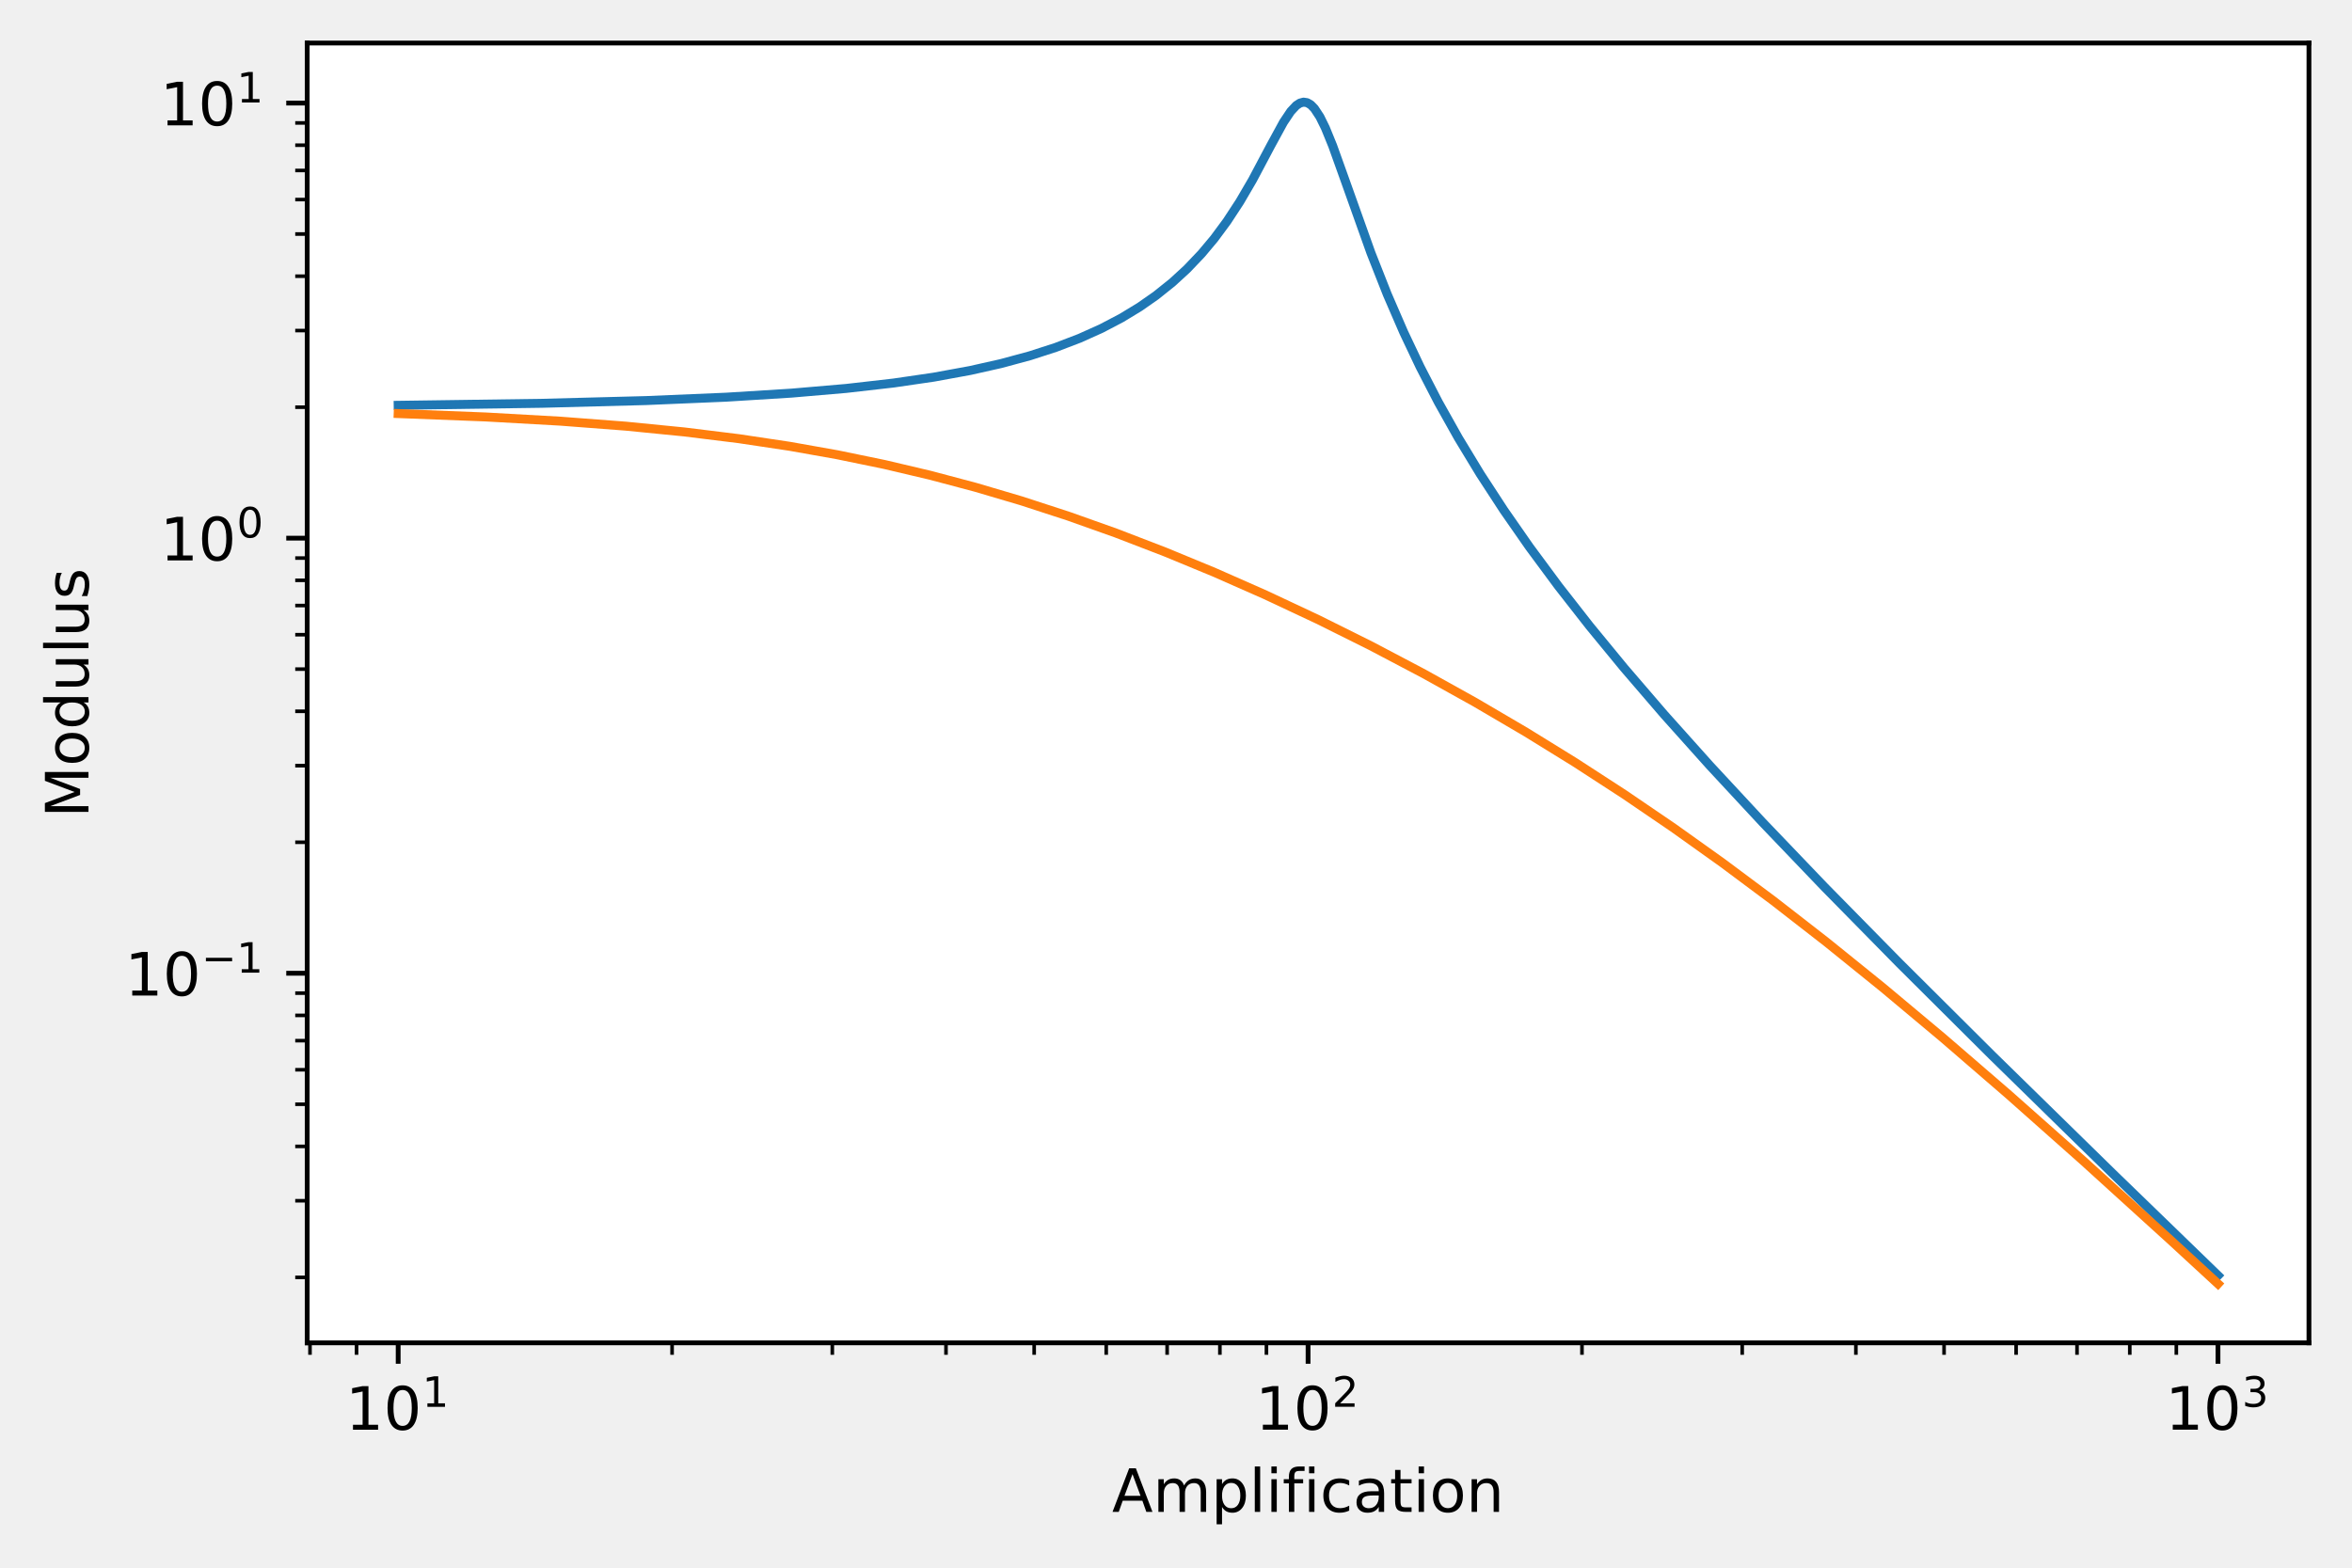
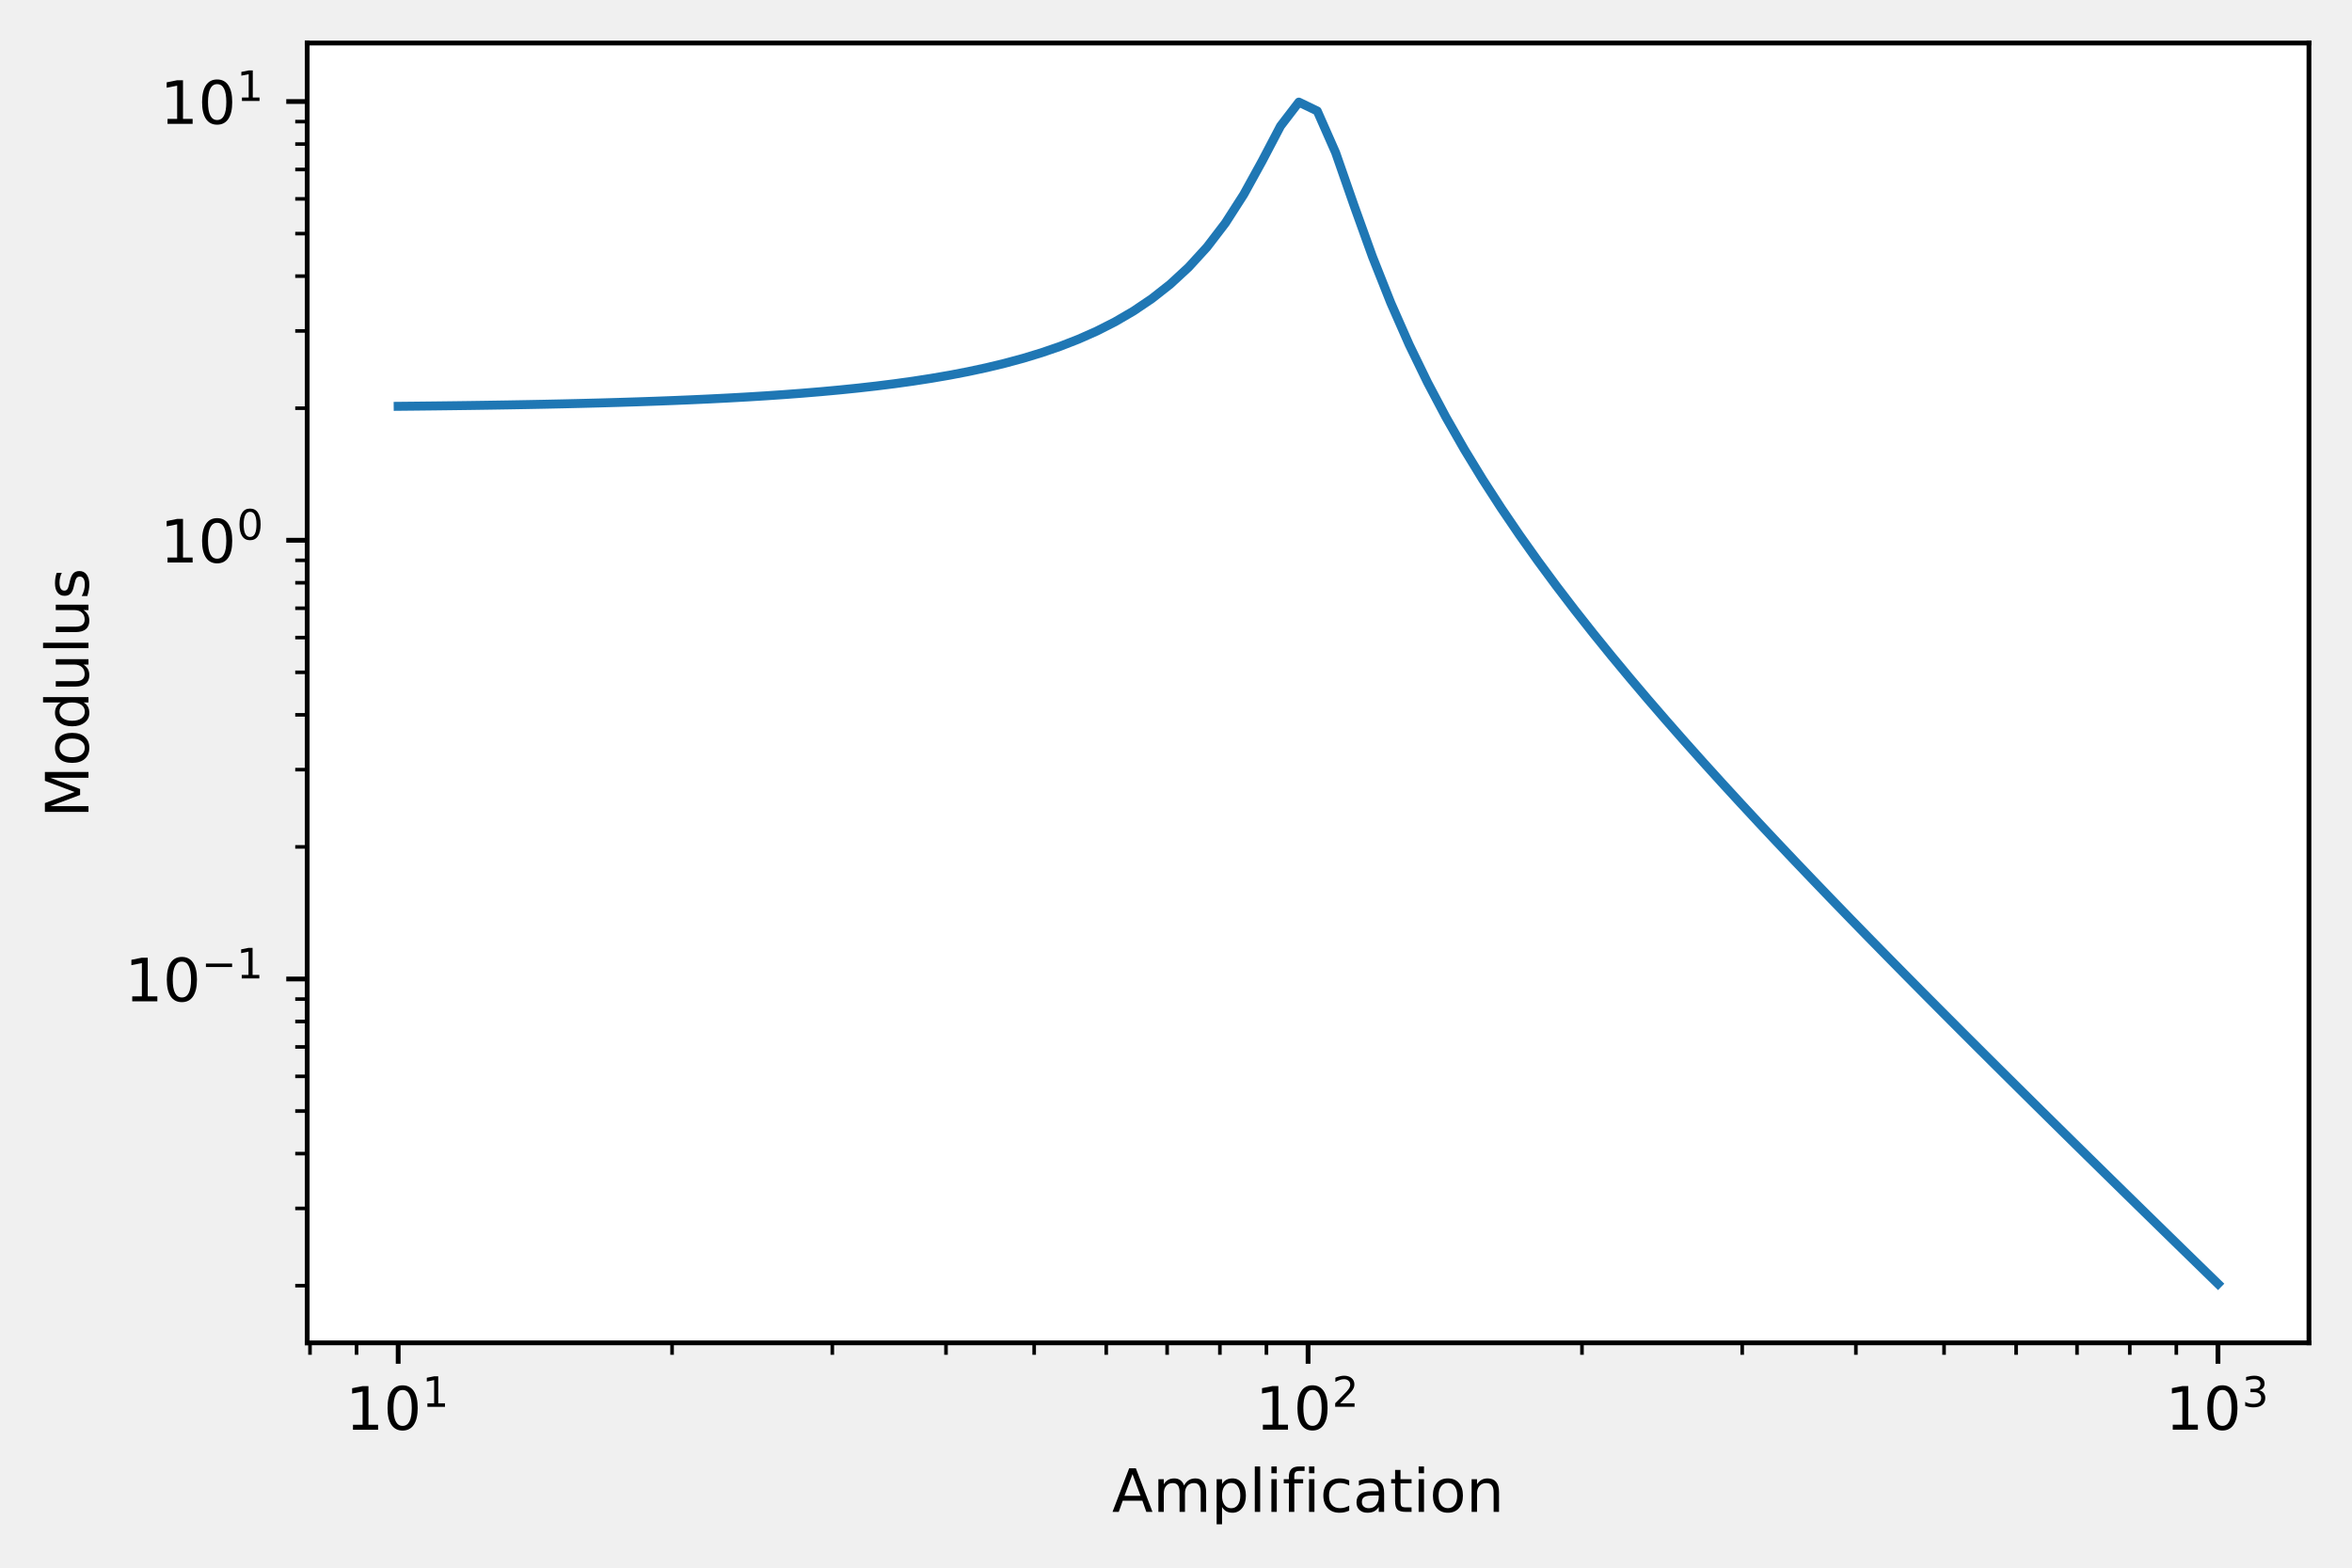
<svg xmlns="http://www.w3.org/2000/svg" xmlns:xlink="http://www.w3.org/1999/xlink" height="262.196pt" version="1.1" viewBox="0 0 393.378 262.196" width="393.378pt">
  <defs>
    <style type="text/css">*{stroke-linecap:butt;stroke-linejoin:round;}</style>
  </defs>
  <g id="figure_1">
    <g id="patch_1">
      <path d="M 0 262.196  L 393.378 262.196  L 393.378 0  L 0 0  z " style="fill:none;" />
    </g>
    <g id="axes_1">
      <g id="patch_2">
        <path d="M 51.378 224.64  L 386.178 224.64  L 386.178 7.2  L 51.378 7.2  z " style="fill:#ffffff;" />
      </g>
      <g id="matplotlib.axis_1">
        <g id="xtick_1">
          <g id="line2d_1">
            <defs>
-               <path d="M 0 0  L 0 3.5  " id="m5570b82ca1" style="stroke:#000000;stroke-width:0.8;" />
-             </defs>
-             <g>
-               <use style="stroke:#000000;stroke-width:0.8;" x="66.596" xlink:href="#m5570b82ca1" y="224.64" />
+               <path d="M 0 0  L 0 3.5  " id="mf38a022cbe" style="stroke:#000000;stroke-width:0.8;" />
+             </defs>
+             <g>
+               <use style="stroke:#000000;stroke-width:0.8;" x="66.596" xlink:href="#mf38a022cbe" y="224.64" />
            </g>
          </g>
          <g id="text_1">
            <g transform="translate(57.79631 239.2384)scale(0.1 -0.1)">
              <defs>
                <path d="M 12.406 8.297  L 28.516 8.297  L 28.516 63.922  L 10.984 60.406  L 10.984 69.391  L 28.422 72.906  L 38.281 72.906  L 38.281 8.297  L 54.391 8.297  L 54.391 0  L 12.406 0  z " id="DejaVuSans-49" />
                <path d="M 31.781 66.406  Q 24.172 66.406 20.328 58.906  Q 16.5 51.422 16.5 36.375  Q 16.5 21.391 20.328 13.891  Q 24.172 6.391 31.781 6.391  Q 39.453 6.391 43.281 13.891  Q 47.125 21.391 47.125 36.375  Q 47.125 51.422 43.281 58.906  Q 39.453 66.406 31.781 66.406  z M 31.781 74.219  Q 44.047 74.219 50.516 64.516  Q 56.984 54.828 56.984 36.375  Q 56.984 17.969 50.516 8.266  Q 44.047 -1.422 31.781 -1.422  Q 19.531 -1.422 13.062 8.266  Q 6.594 17.969 6.594 36.375  Q 6.594 54.828 13.062 64.516  Q 19.531 74.219 31.781 74.219  z " id="DejaVuSans-48" />
              </defs>
              <use transform="translate(0 0.684375)" xlink:href="#DejaVuSans-49" />
              <use transform="translate(63.62305 0.684375)" xlink:href="#DejaVuSans-48" />
              <use transform="translate(128.2031 38.96563)scale(0.7)" xlink:href="#DejaVuSans-49" />
            </g>
          </g>
        </g>
        <g id="xtick_2">
          <g id="line2d_2">
            <g>
-               <use style="stroke:#000000;stroke-width:0.8;" x="218.778" xlink:href="#m5570b82ca1" y="224.64" />
+               <use style="stroke:#000000;stroke-width:0.8;" x="218.778" xlink:href="#mf38a022cbe" y="224.64" />
            </g>
          </g>
          <g id="text_2">
            <g transform="translate(209.9781 239.2384)scale(0.1 -0.1)">
              <defs>
                <path d="M 19.188 8.297  L 53.609 8.297  L 53.609 0  L 7.328 0  L 7.328 8.297  Q 12.938 14.109 22.625 23.891  Q 32.328 33.688 34.812 36.531  Q 39.547 41.844 41.422 45.531  Q 43.312 49.219 43.312 52.781  Q 43.312 58.594 39.234 62.25  Q 35.156 65.922 28.609 65.922  Q 23.969 65.922 18.812 64.312  Q 13.672 62.703 7.812 59.422  L 7.812 69.391  Q 13.766 71.781 18.938 73  Q 24.125 74.219 28.422 74.219  Q 39.75 74.219 46.484 68.547  Q 53.219 62.891 53.219 53.422  Q 53.219 48.922 51.531 44.891  Q 49.859 40.875 45.406 35.406  Q 44.188 33.984 37.641 27.219  Q 31.109 20.453 19.188 8.297  z " id="DejaVuSans-50" />
              </defs>
              <use transform="translate(0 0.765625)" xlink:href="#DejaVuSans-49" />
              <use transform="translate(63.62305 0.765625)" xlink:href="#DejaVuSans-48" />
              <use transform="translate(128.2031 39.04688)scale(0.7)" xlink:href="#DejaVuSans-50" />
            </g>
          </g>
        </g>
        <g id="xtick_3">
          <g id="line2d_3">
            <g>
-               <use style="stroke:#000000;stroke-width:0.8;" x="370.96" xlink:href="#m5570b82ca1" y="224.64" />
+               <use style="stroke:#000000;stroke-width:0.8;" x="370.96" xlink:href="#mf38a022cbe" y="224.64" />
            </g>
          </g>
          <g id="text_3">
            <g transform="translate(362.1599 239.2384)scale(0.1 -0.1)">
              <defs>
                <path d="M 40.578 39.312  Q 47.656 37.797 51.625 33  Q 55.609 28.219 55.609 21.188  Q 55.609 10.406 48.188 4.484  Q 40.766 -1.422 27.094 -1.422  Q 22.516 -1.422 17.656 -0.516  Q 12.797 0.391 7.625 2.203  L 7.625 11.719  Q 11.719 9.328 16.594 8.109  Q 21.484 6.891 26.812 6.891  Q 36.078 6.891 40.938 10.547  Q 45.797 14.203 45.797 21.188  Q 45.797 27.641 41.281 31.266  Q 36.766 34.906 28.719 34.906  L 20.219 34.906  L 20.219 43.016  L 29.109 43.016  Q 36.375 43.016 40.234 45.922  Q 44.094 48.828 44.094 54.297  Q 44.094 59.906 40.109 62.906  Q 36.141 65.922 28.719 65.922  Q 24.656 65.922 20.016 65.031  Q 15.375 64.156 9.812 62.312  L 9.812 71.094  Q 15.438 72.656 20.344 73.438  Q 25.25 74.219 29.594 74.219  Q 40.828 74.219 47.359 69.109  Q 53.906 64.016 53.906 55.328  Q 53.906 49.266 50.438 45.094  Q 46.969 40.922 40.578 39.312  z " id="DejaVuSans-51" />
              </defs>
              <use transform="translate(0 0.765625)" xlink:href="#DejaVuSans-49" />
              <use transform="translate(63.62305 0.765625)" xlink:href="#DejaVuSans-48" />
              <use transform="translate(128.2031 39.04688)scale(0.7)" xlink:href="#DejaVuSans-51" />
            </g>
          </g>
        </g>
        <g id="xtick_4">
          <g id="line2d_4">
            <defs>
-               <path d="M 0 0  L 0 2  " id="mfae03a191a" style="stroke:#000000;stroke-width:0.6;" />
-             </defs>
-             <g>
-               <use style="stroke:#000000;stroke-width:0.6;" x="51.848" xlink:href="#mfae03a191a" y="224.64" />
+               <path d="M 0 0  L 0 2  " id="m86e456c8db" style="stroke:#000000;stroke-width:0.6;" />
+             </defs>
+             <g>
+               <use style="stroke:#000000;stroke-width:0.6;" x="51.848" xlink:href="#m86e456c8db" y="224.64" />
            </g>
          </g>
        </g>
        <g id="xtick_5">
          <g id="line2d_5">
            <g>
-               <use style="stroke:#000000;stroke-width:0.6;" x="59.633" xlink:href="#mfae03a191a" y="224.64" />
+               <use style="stroke:#000000;stroke-width:0.6;" x="59.633" xlink:href="#m86e456c8db" y="224.64" />
            </g>
          </g>
        </g>
        <g id="xtick_6">
          <g id="line2d_6">
            <g>
-               <use style="stroke:#000000;stroke-width:0.6;" x="112.408" xlink:href="#mfae03a191a" y="224.64" />
+               <use style="stroke:#000000;stroke-width:0.6;" x="112.408" xlink:href="#m86e456c8db" y="224.64" />
            </g>
          </g>
        </g>
        <g id="xtick_7">
          <g id="line2d_7">
            <g>
-               <use style="stroke:#000000;stroke-width:0.6;" x="139.205" xlink:href="#mfae03a191a" y="224.64" />
+               <use style="stroke:#000000;stroke-width:0.6;" x="139.205" xlink:href="#m86e456c8db" y="224.64" />
            </g>
          </g>
        </g>
        <g id="xtick_8">
          <g id="line2d_8">
            <g>
-               <use style="stroke:#000000;stroke-width:0.6;" x="158.219" xlink:href="#mfae03a191a" y="224.64" />
+               <use style="stroke:#000000;stroke-width:0.6;" x="158.219" xlink:href="#m86e456c8db" y="224.64" />
            </g>
          </g>
        </g>
        <g id="xtick_9">
          <g id="line2d_9">
            <g>
-               <use style="stroke:#000000;stroke-width:0.6;" x="172.967" xlink:href="#mfae03a191a" y="224.64" />
+               <use style="stroke:#000000;stroke-width:0.6;" x="172.967" xlink:href="#m86e456c8db" y="224.64" />
            </g>
          </g>
        </g>
        <g id="xtick_10">
          <g id="line2d_10">
            <g>
-               <use style="stroke:#000000;stroke-width:0.6;" x="185.017" xlink:href="#mfae03a191a" y="224.64" />
+               <use style="stroke:#000000;stroke-width:0.6;" x="185.017" xlink:href="#m86e456c8db" y="224.64" />
            </g>
          </g>
        </g>
        <g id="xtick_11">
          <g id="line2d_11">
            <g>
-               <use style="stroke:#000000;stroke-width:0.6;" x="195.205" xlink:href="#mfae03a191a" y="224.64" />
+               <use style="stroke:#000000;stroke-width:0.6;" x="195.205" xlink:href="#m86e456c8db" y="224.64" />
            </g>
          </g>
        </g>
        <g id="xtick_12">
          <g id="line2d_12">
            <g>
-               <use style="stroke:#000000;stroke-width:0.6;" x="204.03" xlink:href="#mfae03a191a" y="224.64" />
+               <use style="stroke:#000000;stroke-width:0.6;" x="204.03" xlink:href="#m86e456c8db" y="224.64" />
            </g>
          </g>
        </g>
        <g id="xtick_13">
          <g id="line2d_13">
            <g>
-               <use style="stroke:#000000;stroke-width:0.6;" x="211.815" xlink:href="#mfae03a191a" y="224.64" />
+               <use style="stroke:#000000;stroke-width:0.6;" x="211.815" xlink:href="#m86e456c8db" y="224.64" />
            </g>
          </g>
        </g>
        <g id="xtick_14">
          <g id="line2d_14">
            <g>
-               <use style="stroke:#000000;stroke-width:0.6;" x="264.589" xlink:href="#mfae03a191a" y="224.64" />
+               <use style="stroke:#000000;stroke-width:0.6;" x="264.589" xlink:href="#m86e456c8db" y="224.64" />
            </g>
          </g>
        </g>
        <g id="xtick_15">
          <g id="line2d_15">
            <g>
-               <use style="stroke:#000000;stroke-width:0.6;" x="291.387" xlink:href="#mfae03a191a" y="224.64" />
+               <use style="stroke:#000000;stroke-width:0.6;" x="291.387" xlink:href="#m86e456c8db" y="224.64" />
            </g>
          </g>
        </g>
        <g id="xtick_16">
          <g id="line2d_16">
            <g>
-               <use style="stroke:#000000;stroke-width:0.6;" x="310.401" xlink:href="#mfae03a191a" y="224.64" />
+               <use style="stroke:#000000;stroke-width:0.6;" x="310.401" xlink:href="#m86e456c8db" y="224.64" />
            </g>
          </g>
        </g>
        <g id="xtick_17">
          <g id="line2d_17">
            <g>
-               <use style="stroke:#000000;stroke-width:0.6;" x="325.149" xlink:href="#mfae03a191a" y="224.64" />
+               <use style="stroke:#000000;stroke-width:0.6;" x="325.149" xlink:href="#m86e456c8db" y="224.64" />
            </g>
          </g>
        </g>
        <g id="xtick_18">
          <g id="line2d_18">
            <g>
-               <use style="stroke:#000000;stroke-width:0.6;" x="337.199" xlink:href="#mfae03a191a" y="224.64" />
+               <use style="stroke:#000000;stroke-width:0.6;" x="337.199" xlink:href="#m86e456c8db" y="224.64" />
            </g>
          </g>
        </g>
        <g id="xtick_19">
          <g id="line2d_19">
            <g>
-               <use style="stroke:#000000;stroke-width:0.6;" x="347.387" xlink:href="#mfae03a191a" y="224.64" />
+               <use style="stroke:#000000;stroke-width:0.6;" x="347.387" xlink:href="#m86e456c8db" y="224.64" />
            </g>
          </g>
        </g>
        <g id="xtick_20">
          <g id="line2d_20">
            <g>
-               <use style="stroke:#000000;stroke-width:0.6;" x="356.212" xlink:href="#mfae03a191a" y="224.64" />
+               <use style="stroke:#000000;stroke-width:0.6;" x="356.212" xlink:href="#m86e456c8db" y="224.64" />
            </g>
          </g>
        </g>
        <g id="xtick_21">
          <g id="line2d_21">
            <g>
-               <use style="stroke:#000000;stroke-width:0.6;" x="363.996" xlink:href="#mfae03a191a" y="224.64" />
+               <use style="stroke:#000000;stroke-width:0.6;" x="363.996" xlink:href="#m86e456c8db" y="224.64" />
            </g>
          </g>
        </g>
        <g id="text_4">
          <g transform="translate(185.9953 252.9166)scale(0.1 -0.1)">
            <defs>
              <path d="M 34.188 63.188  L 20.797 26.906  L 47.609 26.906  z M 28.609 72.906  L 39.797 72.906  L 67.578 0  L 57.328 0  L 50.688 18.703  L 17.828 18.703  L 11.188 0  L 0.781 0  z " id="DejaVuSans-65" />
              <path d="M 52 44.188  Q 55.375 50.25 60.062 53.125  Q 64.75 56 71.094 56  Q 79.641 56 84.281 50.016  Q 88.922 44.047 88.922 33.016  L 88.922 0  L 79.891 0  L 79.891 32.719  Q 79.891 40.578 77.094 44.375  Q 74.312 48.188 68.609 48.188  Q 61.625 48.188 57.562 43.547  Q 53.516 38.922 53.516 30.906  L 53.516 0  L 44.484 0  L 44.484 32.719  Q 44.484 40.625 41.703 44.406  Q 38.922 48.188 33.109 48.188  Q 26.219 48.188 22.156 43.531  Q 18.109 38.875 18.109 30.906  L 18.109 0  L 9.078 0  L 9.078 54.688  L 18.109 54.688  L 18.109 46.188  Q 21.188 51.219 25.484 53.609  Q 29.781 56 35.688 56  Q 41.656 56 45.828 52.969  Q 50 49.953 52 44.188  z " id="DejaVuSans-109" />
              <path d="M 18.109 8.203  L 18.109 -20.797  L 9.078 -20.797  L 9.078 54.688  L 18.109 54.688  L 18.109 46.391  Q 20.953 51.266 25.266 53.625  Q 29.594 56 35.594 56  Q 45.562 56 51.781 48.094  Q 58.016 40.188 58.016 27.297  Q 58.016 14.406 51.781 6.484  Q 45.562 -1.422 35.594 -1.422  Q 29.594 -1.422 25.266 0.953  Q 20.953 3.328 18.109 8.203  z M 48.688 27.297  Q 48.688 37.203 44.609 42.844  Q 40.531 48.484 33.406 48.484  Q 26.266 48.484 22.188 42.844  Q 18.109 37.203 18.109 27.297  Q 18.109 17.391 22.188 11.75  Q 26.266 6.109 33.406 6.109  Q 40.531 6.109 44.609 11.75  Q 48.688 17.391 48.688 27.297  z " id="DejaVuSans-112" />
              <path d="M 9.422 75.984  L 18.406 75.984  L 18.406 0  L 9.422 0  z " id="DejaVuSans-108" />
              <path d="M 9.422 54.688  L 18.406 54.688  L 18.406 0  L 9.422 0  z M 9.422 75.984  L 18.406 75.984  L 18.406 64.594  L 9.422 64.594  z " id="DejaVuSans-105" />
              <path d="M 37.109 75.984  L 37.109 68.5  L 28.516 68.5  Q 23.688 68.5 21.797 66.547  Q 19.922 64.594 19.922 59.516  L 19.922 54.688  L 34.719 54.688  L 34.719 47.703  L 19.922 47.703  L 19.922 0  L 10.891 0  L 10.891 47.703  L 2.297 47.703  L 2.297 54.688  L 10.891 54.688  L 10.891 58.5  Q 10.891 67.625 15.141 71.797  Q 19.391 75.984 28.609 75.984  z " id="DejaVuSans-102" />
              <path d="M 48.781 52.594  L 48.781 44.188  Q 44.969 46.297 41.141 47.344  Q 37.312 48.391 33.406 48.391  Q 24.656 48.391 19.812 42.844  Q 14.984 37.312 14.984 27.297  Q 14.984 17.281 19.812 11.734  Q 24.656 6.203 33.406 6.203  Q 37.312 6.203 41.141 7.25  Q 44.969 8.297 48.781 10.406  L 48.781 2.094  Q 45.016 0.344 40.984 -0.531  Q 36.969 -1.422 32.422 -1.422  Q 20.062 -1.422 12.781 6.344  Q 5.516 14.109 5.516 27.297  Q 5.516 40.672 12.859 48.328  Q 20.219 56 33.016 56  Q 37.156 56 41.109 55.141  Q 45.062 54.297 48.781 52.594  z " id="DejaVuSans-99" />
              <path d="M 34.281 27.484  Q 23.391 27.484 19.188 25  Q 14.984 22.516 14.984 16.5  Q 14.984 11.719 18.141 8.906  Q 21.297 6.109 26.703 6.109  Q 34.188 6.109 38.703 11.406  Q 43.219 16.703 43.219 25.484  L 43.219 27.484  z M 52.203 31.203  L 52.203 0  L 43.219 0  L 43.219 8.297  Q 40.141 3.328 35.547 0.953  Q 30.953 -1.422 24.312 -1.422  Q 15.922 -1.422 10.953 3.297  Q 6 8.016 6 15.922  Q 6 25.141 12.172 29.828  Q 18.359 34.516 30.609 34.516  L 43.219 34.516  L 43.219 35.406  Q 43.219 41.609 39.141 45  Q 35.062 48.391 27.688 48.391  Q 23 48.391 18.547 47.266  Q 14.109 46.141 10.016 43.891  L 10.016 52.203  Q 14.938 54.109 19.578 55.047  Q 24.219 56 28.609 56  Q 40.484 56 46.344 49.844  Q 52.203 43.703 52.203 31.203  z " id="DejaVuSans-97" />
              <path d="M 18.312 70.219  L 18.312 54.688  L 36.812 54.688  L 36.812 47.703  L 18.312 47.703  L 18.312 18.016  Q 18.312 11.328 20.141 9.422  Q 21.969 7.516 27.594 7.516  L 36.812 7.516  L 36.812 0  L 27.594 0  Q 17.188 0 13.234 3.875  Q 9.281 7.766 9.281 18.016  L 9.281 47.703  L 2.688 47.703  L 2.688 54.688  L 9.281 54.688  L 9.281 70.219  z " id="DejaVuSans-116" />
              <path d="M 30.609 48.391  Q 23.391 48.391 19.188 42.75  Q 14.984 37.109 14.984 27.297  Q 14.984 17.484 19.156 11.844  Q 23.344 6.203 30.609 6.203  Q 37.797 6.203 41.984 11.859  Q 46.188 17.531 46.188 27.297  Q 46.188 37.016 41.984 42.703  Q 37.797 48.391 30.609 48.391  z M 30.609 56  Q 42.328 56 49.016 48.375  Q 55.719 40.766 55.719 27.297  Q 55.719 13.875 49.016 6.219  Q 42.328 -1.422 30.609 -1.422  Q 18.844 -1.422 12.172 6.219  Q 5.516 13.875 5.516 27.297  Q 5.516 40.766 12.172 48.375  Q 18.844 56 30.609 56  z " id="DejaVuSans-111" />
              <path d="M 54.891 33.016  L 54.891 0  L 45.906 0  L 45.906 32.719  Q 45.906 40.484 42.875 44.328  Q 39.844 48.188 33.797 48.188  Q 26.516 48.188 22.312 43.547  Q 18.109 38.922 18.109 30.906  L 18.109 0  L 9.078 0  L 9.078 54.688  L 18.109 54.688  L 18.109 46.188  Q 21.344 51.125 25.703 53.562  Q 30.078 56 35.797 56  Q 45.219 56 50.047 50.172  Q 54.891 44.344 54.891 33.016  z " id="DejaVuSans-110" />
            </defs>
            <use xlink:href="#DejaVuSans-65" />
            <use x="68.408" xlink:href="#DejaVuSans-109" />
            <use x="165.82" xlink:href="#DejaVuSans-112" />
            <use x="229.297" xlink:href="#DejaVuSans-108" />
            <use x="257.08" xlink:href="#DejaVuSans-105" />
            <use x="284.863" xlink:href="#DejaVuSans-102" />
            <use x="320.068" xlink:href="#DejaVuSans-105" />
            <use x="347.852" xlink:href="#DejaVuSans-99" />
            <use x="402.832" xlink:href="#DejaVuSans-97" />
            <use x="464.111" xlink:href="#DejaVuSans-116" />
            <use x="503.32" xlink:href="#DejaVuSans-105" />
            <use x="531.104" xlink:href="#DejaVuSans-111" />
            <use x="592.285" xlink:href="#DejaVuSans-110" />
          </g>
        </g>
      </g>
      <g id="matplotlib.axis_2">
        <g id="ytick_1">
          <g id="line2d_22">
            <defs>
-               <path d="M 0 0  L -3.5 0  " id="m2e43bd94ea" style="stroke:#000000;stroke-width:0.8;" />
-             </defs>
-             <g>
-               <use style="stroke:#000000;stroke-width:0.8;" x="51.378" xlink:href="#m2e43bd94ea" y="162.811" />
+               <path d="M 0 0  L -3.5 0  " id="m01571f3b37" style="stroke:#000000;stroke-width:0.8;" />
+             </defs>
+             <g>
+               <use style="stroke:#000000;stroke-width:0.8;" x="51.378" xlink:href="#m01571f3b37" y="163.771" />
            </g>
          </g>
          <g id="text_5">
-             <g transform="translate(20.87813 166.6098)scale(0.1 -0.1)">
+             <g transform="translate(20.87813 167.5701)scale(0.1 -0.1)">
              <defs>
                <path d="M 10.594 35.5  L 73.188 35.5  L 73.188 27.203  L 10.594 27.203  z " id="DejaVuSans-8722" />
              </defs>
              <use transform="translate(0 0.684375)" xlink:href="#DejaVuSans-49" />
              <use transform="translate(63.62305 0.684375)" xlink:href="#DejaVuSans-48" />
              <use transform="translate(128.2031 38.96563)scale(0.7)" xlink:href="#DejaVuSans-8722" />
              <use transform="translate(186.8555 38.96563)scale(0.7)" xlink:href="#DejaVuSans-49" />
            </g>
          </g>
        </g>
        <g id="ytick_2">
          <g id="line2d_23">
            <g>
-               <use style="stroke:#000000;stroke-width:0.8;" x="51.378" xlink:href="#m2e43bd94ea" y="90.025" />
+               <use style="stroke:#000000;stroke-width:0.8;" x="51.378" xlink:href="#m01571f3b37" y="90.378" />
            </g>
          </g>
          <g id="text_6">
-             <g transform="translate(26.77812 93.8242)scale(0.1 -0.1)">
+             <g transform="translate(26.77812 94.17724)scale(0.1 -0.1)">
              <use transform="translate(0 0.765625)" xlink:href="#DejaVuSans-49" />
              <use transform="translate(63.62305 0.765625)" xlink:href="#DejaVuSans-48" />
              <use transform="translate(128.2031 39.04688)scale(0.7)" xlink:href="#DejaVuSans-48" />
            </g>
          </g>
        </g>
        <g id="ytick_3">
          <g id="line2d_24">
            <g>
-               <use style="stroke:#000000;stroke-width:0.8;" x="51.378" xlink:href="#m2e43bd94ea" y="17.239" />
+               <use style="stroke:#000000;stroke-width:0.8;" x="51.378" xlink:href="#m01571f3b37" y="16.985" />
            </g>
          </g>
          <g id="text_7">
-             <g transform="translate(26.77812 21.03861)scale(0.1 -0.1)">
+             <g transform="translate(26.77812 20.78444)scale(0.1 -0.1)">
              <use transform="translate(0 0.684375)" xlink:href="#DejaVuSans-49" />
              <use transform="translate(63.62305 0.684375)" xlink:href="#DejaVuSans-48" />
              <use transform="translate(128.2031 38.96563)scale(0.7)" xlink:href="#DejaVuSans-49" />
            </g>
          </g>
        </g>
        <g id="ytick_4">
          <g id="line2d_25">
            <defs>
-               <path d="M 0 0  L -2 0  " id="m926d585542" style="stroke:#000000;stroke-width:0.6;" />
-             </defs>
-             <g>
-               <use style="stroke:#000000;stroke-width:0.6;" x="51.378" xlink:href="#m926d585542" y="213.686" />
+               <path d="M 0 0  L -2 0  " id="m331351cf82" style="stroke:#000000;stroke-width:0.6;" />
+             </defs>
+             <g>
+               <use style="stroke:#000000;stroke-width:0.6;" x="51.378" xlink:href="#m331351cf82" y="215.07" />
            </g>
          </g>
        </g>
        <g id="ytick_5">
          <g id="line2d_26">
            <g>
-               <use style="stroke:#000000;stroke-width:0.6;" x="51.378" xlink:href="#m926d585542" y="200.869" />
+               <use style="stroke:#000000;stroke-width:0.6;" x="51.378" xlink:href="#m331351cf82" y="202.146" />
            </g>
          </g>
        </g>
        <g id="ytick_6">
          <g id="line2d_27">
            <g>
-               <use style="stroke:#000000;stroke-width:0.6;" x="51.378" xlink:href="#m926d585542" y="191.775" />
+               <use style="stroke:#000000;stroke-width:0.6;" x="51.378" xlink:href="#m331351cf82" y="192.977" />
            </g>
          </g>
        </g>
        <g id="ytick_7">
          <g id="line2d_28">
            <g>
-               <use style="stroke:#000000;stroke-width:0.6;" x="51.378" xlink:href="#m926d585542" y="184.721" />
+               <use style="stroke:#000000;stroke-width:0.6;" x="51.378" xlink:href="#m331351cf82" y="185.864" />
            </g>
          </g>
        </g>
        <g id="ytick_8">
          <g id="line2d_29">
            <g>
-               <use style="stroke:#000000;stroke-width:0.6;" x="51.378" xlink:href="#m926d585542" y="178.958" />
+               <use style="stroke:#000000;stroke-width:0.6;" x="51.378" xlink:href="#m331351cf82" y="180.053" />
            </g>
          </g>
        </g>
        <g id="ytick_9">
          <g id="line2d_30">
            <g>
-               <use style="stroke:#000000;stroke-width:0.6;" x="51.378" xlink:href="#m926d585542" y="174.085" />
+               <use style="stroke:#000000;stroke-width:0.6;" x="51.378" xlink:href="#m331351cf82" y="175.14" />
            </g>
          </g>
        </g>
        <g id="ytick_10">
          <g id="line2d_31">
            <g>
-               <use style="stroke:#000000;stroke-width:0.6;" x="51.378" xlink:href="#m926d585542" y="169.864" />
+               <use style="stroke:#000000;stroke-width:0.6;" x="51.378" xlink:href="#m331351cf82" y="170.883" />
            </g>
          </g>
        </g>
        <g id="ytick_11">
          <g id="line2d_32">
            <g>
-               <use style="stroke:#000000;stroke-width:0.6;" x="51.378" xlink:href="#m926d585542" y="166.141" />
+               <use style="stroke:#000000;stroke-width:0.6;" x="51.378" xlink:href="#m331351cf82" y="167.129" />
            </g>
          </g>
        </g>
        <g id="ytick_12">
          <g id="line2d_33">
            <g>
-               <use style="stroke:#000000;stroke-width:0.6;" x="51.378" xlink:href="#m926d585542" y="140.9" />
+               <use style="stroke:#000000;stroke-width:0.6;" x="51.378" xlink:href="#m331351cf82" y="141.677" />
            </g>
          </g>
        </g>
        <g id="ytick_13">
          <g id="line2d_34">
            <g>
-               <use style="stroke:#000000;stroke-width:0.6;" x="51.378" xlink:href="#m926d585542" y="128.083" />
+               <use style="stroke:#000000;stroke-width:0.6;" x="51.378" xlink:href="#m331351cf82" y="128.754" />
            </g>
          </g>
        </g>
        <g id="ytick_14">
          <g id="line2d_35">
            <g>
-               <use style="stroke:#000000;stroke-width:0.6;" x="51.378" xlink:href="#m926d585542" y="118.989" />
+               <use style="stroke:#000000;stroke-width:0.6;" x="51.378" xlink:href="#m331351cf82" y="119.584" />
            </g>
          </g>
        </g>
        <g id="ytick_15">
          <g id="line2d_36">
            <g>
-               <use style="stroke:#000000;stroke-width:0.6;" x="51.378" xlink:href="#m926d585542" y="111.936" />
+               <use style="stroke:#000000;stroke-width:0.6;" x="51.378" xlink:href="#m331351cf82" y="112.471" />
            </g>
          </g>
        </g>
        <g id="ytick_16">
          <g id="line2d_37">
            <g>
-               <use style="stroke:#000000;stroke-width:0.6;" x="51.378" xlink:href="#m926d585542" y="106.172" />
+               <use style="stroke:#000000;stroke-width:0.6;" x="51.378" xlink:href="#m331351cf82" y="106.66" />
            </g>
          </g>
        </g>
        <g id="ytick_17">
          <g id="line2d_38">
            <g>
-               <use style="stroke:#000000;stroke-width:0.6;" x="51.378" xlink:href="#m926d585542" y="101.3" />
+               <use style="stroke:#000000;stroke-width:0.6;" x="51.378" xlink:href="#m331351cf82" y="101.747" />
            </g>
          </g>
        </g>
        <g id="ytick_18">
          <g id="line2d_39">
            <g>
-               <use style="stroke:#000000;stroke-width:0.6;" x="51.378" xlink:href="#m926d585542" y="97.079" />
+               <use style="stroke:#000000;stroke-width:0.6;" x="51.378" xlink:href="#m331351cf82" y="97.491" />
            </g>
          </g>
        </g>
        <g id="ytick_19">
          <g id="line2d_40">
            <g>
-               <use style="stroke:#000000;stroke-width:0.6;" x="51.378" xlink:href="#m926d585542" y="93.355" />
+               <use style="stroke:#000000;stroke-width:0.6;" x="51.378" xlink:href="#m331351cf82" y="93.736" />
            </g>
          </g>
        </g>
        <g id="ytick_20">
          <g id="line2d_41">
            <g>
-               <use style="stroke:#000000;stroke-width:0.6;" x="51.378" xlink:href="#m926d585542" y="68.114" />
+               <use style="stroke:#000000;stroke-width:0.6;" x="51.378" xlink:href="#m331351cf82" y="68.285" />
            </g>
          </g>
        </g>
        <g id="ytick_21">
          <g id="line2d_42">
            <g>
-               <use style="stroke:#000000;stroke-width:0.6;" x="51.378" xlink:href="#m926d585542" y="55.297" />
+               <use style="stroke:#000000;stroke-width:0.6;" x="51.378" xlink:href="#m331351cf82" y="55.361" />
            </g>
          </g>
        </g>
        <g id="ytick_22">
          <g id="line2d_43">
            <g>
-               <use style="stroke:#000000;stroke-width:0.6;" x="51.378" xlink:href="#m926d585542" y="46.204" />
+               <use style="stroke:#000000;stroke-width:0.6;" x="51.378" xlink:href="#m331351cf82" y="46.191" />
            </g>
          </g>
        </g>
        <g id="ytick_23">
          <g id="line2d_44">
            <g>
-               <use style="stroke:#000000;stroke-width:0.6;" x="51.378" xlink:href="#m926d585542" y="39.15" />
+               <use style="stroke:#000000;stroke-width:0.6;" x="51.378" xlink:href="#m331351cf82" y="39.079" />
            </g>
          </g>
        </g>
        <g id="ytick_24">
          <g id="line2d_45">
            <g>
-               <use style="stroke:#000000;stroke-width:0.6;" x="51.378" xlink:href="#m926d585542" y="33.387" />
+               <use style="stroke:#000000;stroke-width:0.6;" x="51.378" xlink:href="#m331351cf82" y="33.267" />
            </g>
          </g>
        </g>
        <g id="ytick_25">
          <g id="line2d_46">
            <g>
-               <use style="stroke:#000000;stroke-width:0.6;" x="51.378" xlink:href="#m926d585542" y="28.514" />
+               <use style="stroke:#000000;stroke-width:0.6;" x="51.378" xlink:href="#m331351cf82" y="28.354" />
            </g>
          </g>
        </g>
        <g id="ytick_26">
          <g id="line2d_47">
            <g>
-               <use style="stroke:#000000;stroke-width:0.6;" x="51.378" xlink:href="#m926d585542" y="24.293" />
+               <use style="stroke:#000000;stroke-width:0.6;" x="51.378" xlink:href="#m331351cf82" y="24.098" />
            </g>
          </g>
        </g>
        <g id="ytick_27">
          <g id="line2d_48">
            <g>
-               <use style="stroke:#000000;stroke-width:0.6;" x="51.378" xlink:href="#m926d585542" y="20.57" />
+               <use style="stroke:#000000;stroke-width:0.6;" x="51.378" xlink:href="#m331351cf82" y="20.343" />
            </g>
          </g>
        </g>
        <g id="text_8">
          <g transform="translate(14.79844 136.7989)rotate(-90)scale(0.1 -0.1)">
            <defs>
              <path d="M 9.812 72.906  L 24.516 72.906  L 43.109 23.297  L 61.812 72.906  L 76.516 72.906  L 76.516 0  L 66.891 0  L 66.891 64.016  L 48.094 14.016  L 38.188 14.016  L 19.391 64.016  L 19.391 0  L 9.812 0  z " id="DejaVuSans-77" />
              <path d="M 45.406 46.391  L 45.406 75.984  L 54.391 75.984  L 54.391 0  L 45.406 0  L 45.406 8.203  Q 42.578 3.328 38.25 0.953  Q 33.938 -1.422 27.875 -1.422  Q 17.969 -1.422 11.734 6.484  Q 5.516 14.406 5.516 27.297  Q 5.516 40.188 11.734 48.094  Q 17.969 56 27.875 56  Q 33.938 56 38.25 53.625  Q 42.578 51.266 45.406 46.391  z M 14.797 27.297  Q 14.797 17.391 18.875 11.75  Q 22.953 6.109 30.078 6.109  Q 37.203 6.109 41.297 11.75  Q 45.406 17.391 45.406 27.297  Q 45.406 37.203 41.297 42.844  Q 37.203 48.484 30.078 48.484  Q 22.953 48.484 18.875 42.844  Q 14.797 37.203 14.797 27.297  z " id="DejaVuSans-100" />
              <path d="M 8.5 21.578  L 8.5 54.688  L 17.484 54.688  L 17.484 21.922  Q 17.484 14.156 20.5 10.266  Q 23.531 6.391 29.594 6.391  Q 36.859 6.391 41.078 11.031  Q 45.312 15.672 45.312 23.688  L 45.312 54.688  L 54.297 54.688  L 54.297 0  L 45.312 0  L 45.312 8.406  Q 42.047 3.422 37.719 1  Q 33.406 -1.422 27.688 -1.422  Q 18.266 -1.422 13.375 4.438  Q 8.5 10.297 8.5 21.578  z M 31.109 56  z " id="DejaVuSans-117" />
              <path d="M 44.281 53.078  L 44.281 44.578  Q 40.484 46.531 36.375 47.5  Q 32.281 48.484 27.875 48.484  Q 21.188 48.484 17.844 46.438  Q 14.5 44.391 14.5 40.281  Q 14.5 37.156 16.891 35.375  Q 19.281 33.594 26.516 31.984  L 29.594 31.297  Q 39.156 29.25 43.188 25.516  Q 47.219 21.781 47.219 15.094  Q 47.219 7.469 41.188 3.016  Q 35.156 -1.422 24.609 -1.422  Q 20.219 -1.422 15.453 -0.562  Q 10.688 0.297 5.422 2  L 5.422 11.281  Q 10.406 8.688 15.234 7.391  Q 20.062 6.109 24.812 6.109  Q 31.156 6.109 34.562 8.281  Q 37.984 10.453 37.984 14.406  Q 37.984 18.062 35.516 20.016  Q 33.062 21.969 24.703 23.781  L 21.578 24.516  Q 13.234 26.266 9.516 29.906  Q 5.812 33.547 5.812 39.891  Q 5.812 47.609 11.281 51.797  Q 16.75 56 26.812 56  Q 31.781 56 36.172 55.266  Q 40.578 54.547 44.281 53.078  z " id="DejaVuSans-115" />
            </defs>
            <use xlink:href="#DejaVuSans-77" />
            <use x="86.279" xlink:href="#DejaVuSans-111" />
            <use x="147.461" xlink:href="#DejaVuSans-100" />
            <use x="210.938" xlink:href="#DejaVuSans-117" />
            <use x="274.316" xlink:href="#DejaVuSans-108" />
            <use x="302.1" xlink:href="#DejaVuSans-117" />
            <use x="365.479" xlink:href="#DejaVuSans-115" />
          </g>
        </g>
      </g>
      <g id="line2d_49">
-         <path clip-path="url(#pd04cc5c5ac)" d="M 66.596 67.803  L 90.665 67.466  L 108.031 67.011  L 121.437 66.444  L 132.405 65.763  L 141.545 64.978  L 149.466 64.074  L 156.169 63.094  L 162.262 61.979  L 167.442 60.816  L 172.316 59.495  L 176.582 58.114  L 180.542 56.599  L 184.198 54.958  L 187.55 53.202  L 190.596 51.353  L 193.338 49.439  L 196.08 47.242  L 198.518 45.005  L 200.955 42.446  L 203.088 39.899  L 205.22 37.016  L 207.353 33.757  L 209.486 30.105  L 212.532 24.361  L 214.665 20.452  L 215.884 18.63  L 216.798 17.652  L 217.407 17.25  L 218.016 17.084  L 218.626 17.175  L 219.235 17.533  L 219.844 18.156  L 220.758 19.546  L 221.672 21.398  L 222.891 24.386  L 225.024 30.335  L 229.289 42.294  L 232.031 49.252  L 234.773 55.582  L 237.515 61.37  L 240.562 67.275  L 243.913 73.253  L 247.569 79.285  L 251.53 85.362  L 255.795 91.49  L 260.67 98.078  L 265.849 104.701  L 271.638 111.745  L 278.341 119.542  L 285.957 128.048  L 294.793 137.567  L 305.152 148.385  L 317.643 161.092  L 333.181 176.561  L 353.289 196.249  L 370.96 213.374  L 370.96 213.374  " style="fill:none;stroke:#1f77b4;stroke-linecap:square;stroke-width:1.5;" />
-       </g>
-       <g id="line2d_50">
-         <path clip-path="url(#pd04cc5c5ac)" d="M 66.596 69.185  L 81.22 69.752  L 93.712 70.454  L 104.68 71.291  L 114.429 72.255  L 123.569 73.383  L 132.1 74.663  L 140.021 76.07  L 147.943 77.704  L 155.559 79.5  L 163.176 81.523  L 170.793 83.774  L 178.714 86.354  L 186.636 89.17  L 194.862 92.336  L 203.088 95.736  L 211.618 99.5  L 220.454 103.648  L 229.289 108.047  L 238.125 112.702  L 246.655 117.448  L 255.186 122.451  L 263.412 127.531  L 271.638 132.871  L 279.864 138.476  L 288.09 144.346  L 296.621 150.708  L 305.456 157.576  L 314.901 165.207  L 324.955 173.621  L 335.923 183.091  L 348.414 194.175  L 363.039 207.458  L 370.96 214.756  L 370.96 214.756  " style="fill:none;stroke:#ff7f0e;stroke-linecap:square;stroke-width:1.5;" />
+         <path clip-path="url(#pde372d952e)" d="M 66.596 67.971  L 69.671 67.94  L 72.745 67.906  L 75.819 67.869  L 78.894 67.828  L 81.968 67.783  L 85.043 67.734  L 88.117 67.68  L 91.191 67.621  L 94.266 67.555  L 97.34 67.483  L 100.414 67.404  L 103.489 67.317  L 106.563 67.221  L 109.638 67.115  L 112.712 66.999  L 115.786 66.871  L 118.861 66.73  L 121.935 66.574  L 125.01 66.403  L 128.084 66.214  L 131.158 66.005  L 134.233 65.774  L 137.307 65.519  L 140.381 65.236  L 143.456 64.924  L 146.53 64.577  L 149.605 64.193  L 152.679 63.766  L 155.753 63.291  L 158.828 62.762  L 161.902 62.171  L 164.976 61.512  L 168.051 60.772  L 171.125 59.942  L 174.2 59.007  L 177.274 57.952  L 180.348 56.754  L 183.423 55.392  L 186.497 53.833  L 189.572 52.041  L 192.646 49.966  L 195.72 47.548  L 198.795 44.706  L 201.869 41.34  L 204.943 37.325  L 208.018 32.535  L 211.092 26.953  L 214.167 21.091  L 217.241 17.084  L 220.315 18.566  L 223.39 25.539  L 226.464 34.366  L 229.538 42.914  L 232.613 50.669  L 235.687 57.649  L 238.762 63.981  L 241.836 69.788  L 244.91 75.172  L 247.985 80.212  L 251.059 84.969  L 254.133 89.493  L 257.208 93.822  L 260.282 97.984  L 263.357 102.005  L 266.431 105.905  L 269.505 109.701  L 272.58 113.405  L 275.654 117.031  L 278.729 120.586  L 281.803 124.081  L 284.877 127.521  L 287.952 130.913  L 291.026 134.263  L 294.1 137.575  L 297.175 140.853  L 300.249 144.101  L 303.324 147.321  L 306.398 150.518  L 309.472 153.692  L 312.547 156.847  L 315.621 159.983  L 318.695 163.104  L 321.77 166.211  L 324.844 169.304  L 327.919 172.386  L 330.993 175.457  L 334.067 178.518  L 337.142 181.57  L 340.216 184.615  L 343.291 187.652  L 346.365 190.683  L 349.439 193.708  L 352.514 196.728  L 355.588 199.742  L 358.662 202.752  L 361.737 205.759  L 364.811 208.761  L 367.886 211.76  L 370.96 214.756  " style="fill:none;stroke:#1f77b4;stroke-linecap:square;stroke-width:1.5;" />
      </g>
      <g id="patch_3">
        <path d="M 51.378 224.64  L 51.378 7.2  " style="fill:none;stroke:#000000;stroke-linecap:square;stroke-linejoin:miter;stroke-width:0.8;" />
      </g>
      <g id="patch_4">
        <path d="M 386.178 224.64  L 386.178 7.2  " style="fill:none;stroke:#000000;stroke-linecap:square;stroke-linejoin:miter;stroke-width:0.8;" />
      </g>
      <g id="patch_5">
        <path d="M 51.378 224.64  L 386.178 224.64  " style="fill:none;stroke:#000000;stroke-linecap:square;stroke-linejoin:miter;stroke-width:0.8;" />
      </g>
      <g id="patch_6">
        <path d="M 51.378 7.2  L 386.178 7.2  " style="fill:none;stroke:#000000;stroke-linecap:square;stroke-linejoin:miter;stroke-width:0.8;" />
      </g>
    </g>
  </g>
  <defs>
-     <clipPath id="pd04cc5c5ac">
+     <clipPath id="pde372d952e">
      <rect height="217.44" width="334.8" x="51.378" y="7.2" />
    </clipPath>
  </defs>
</svg>
